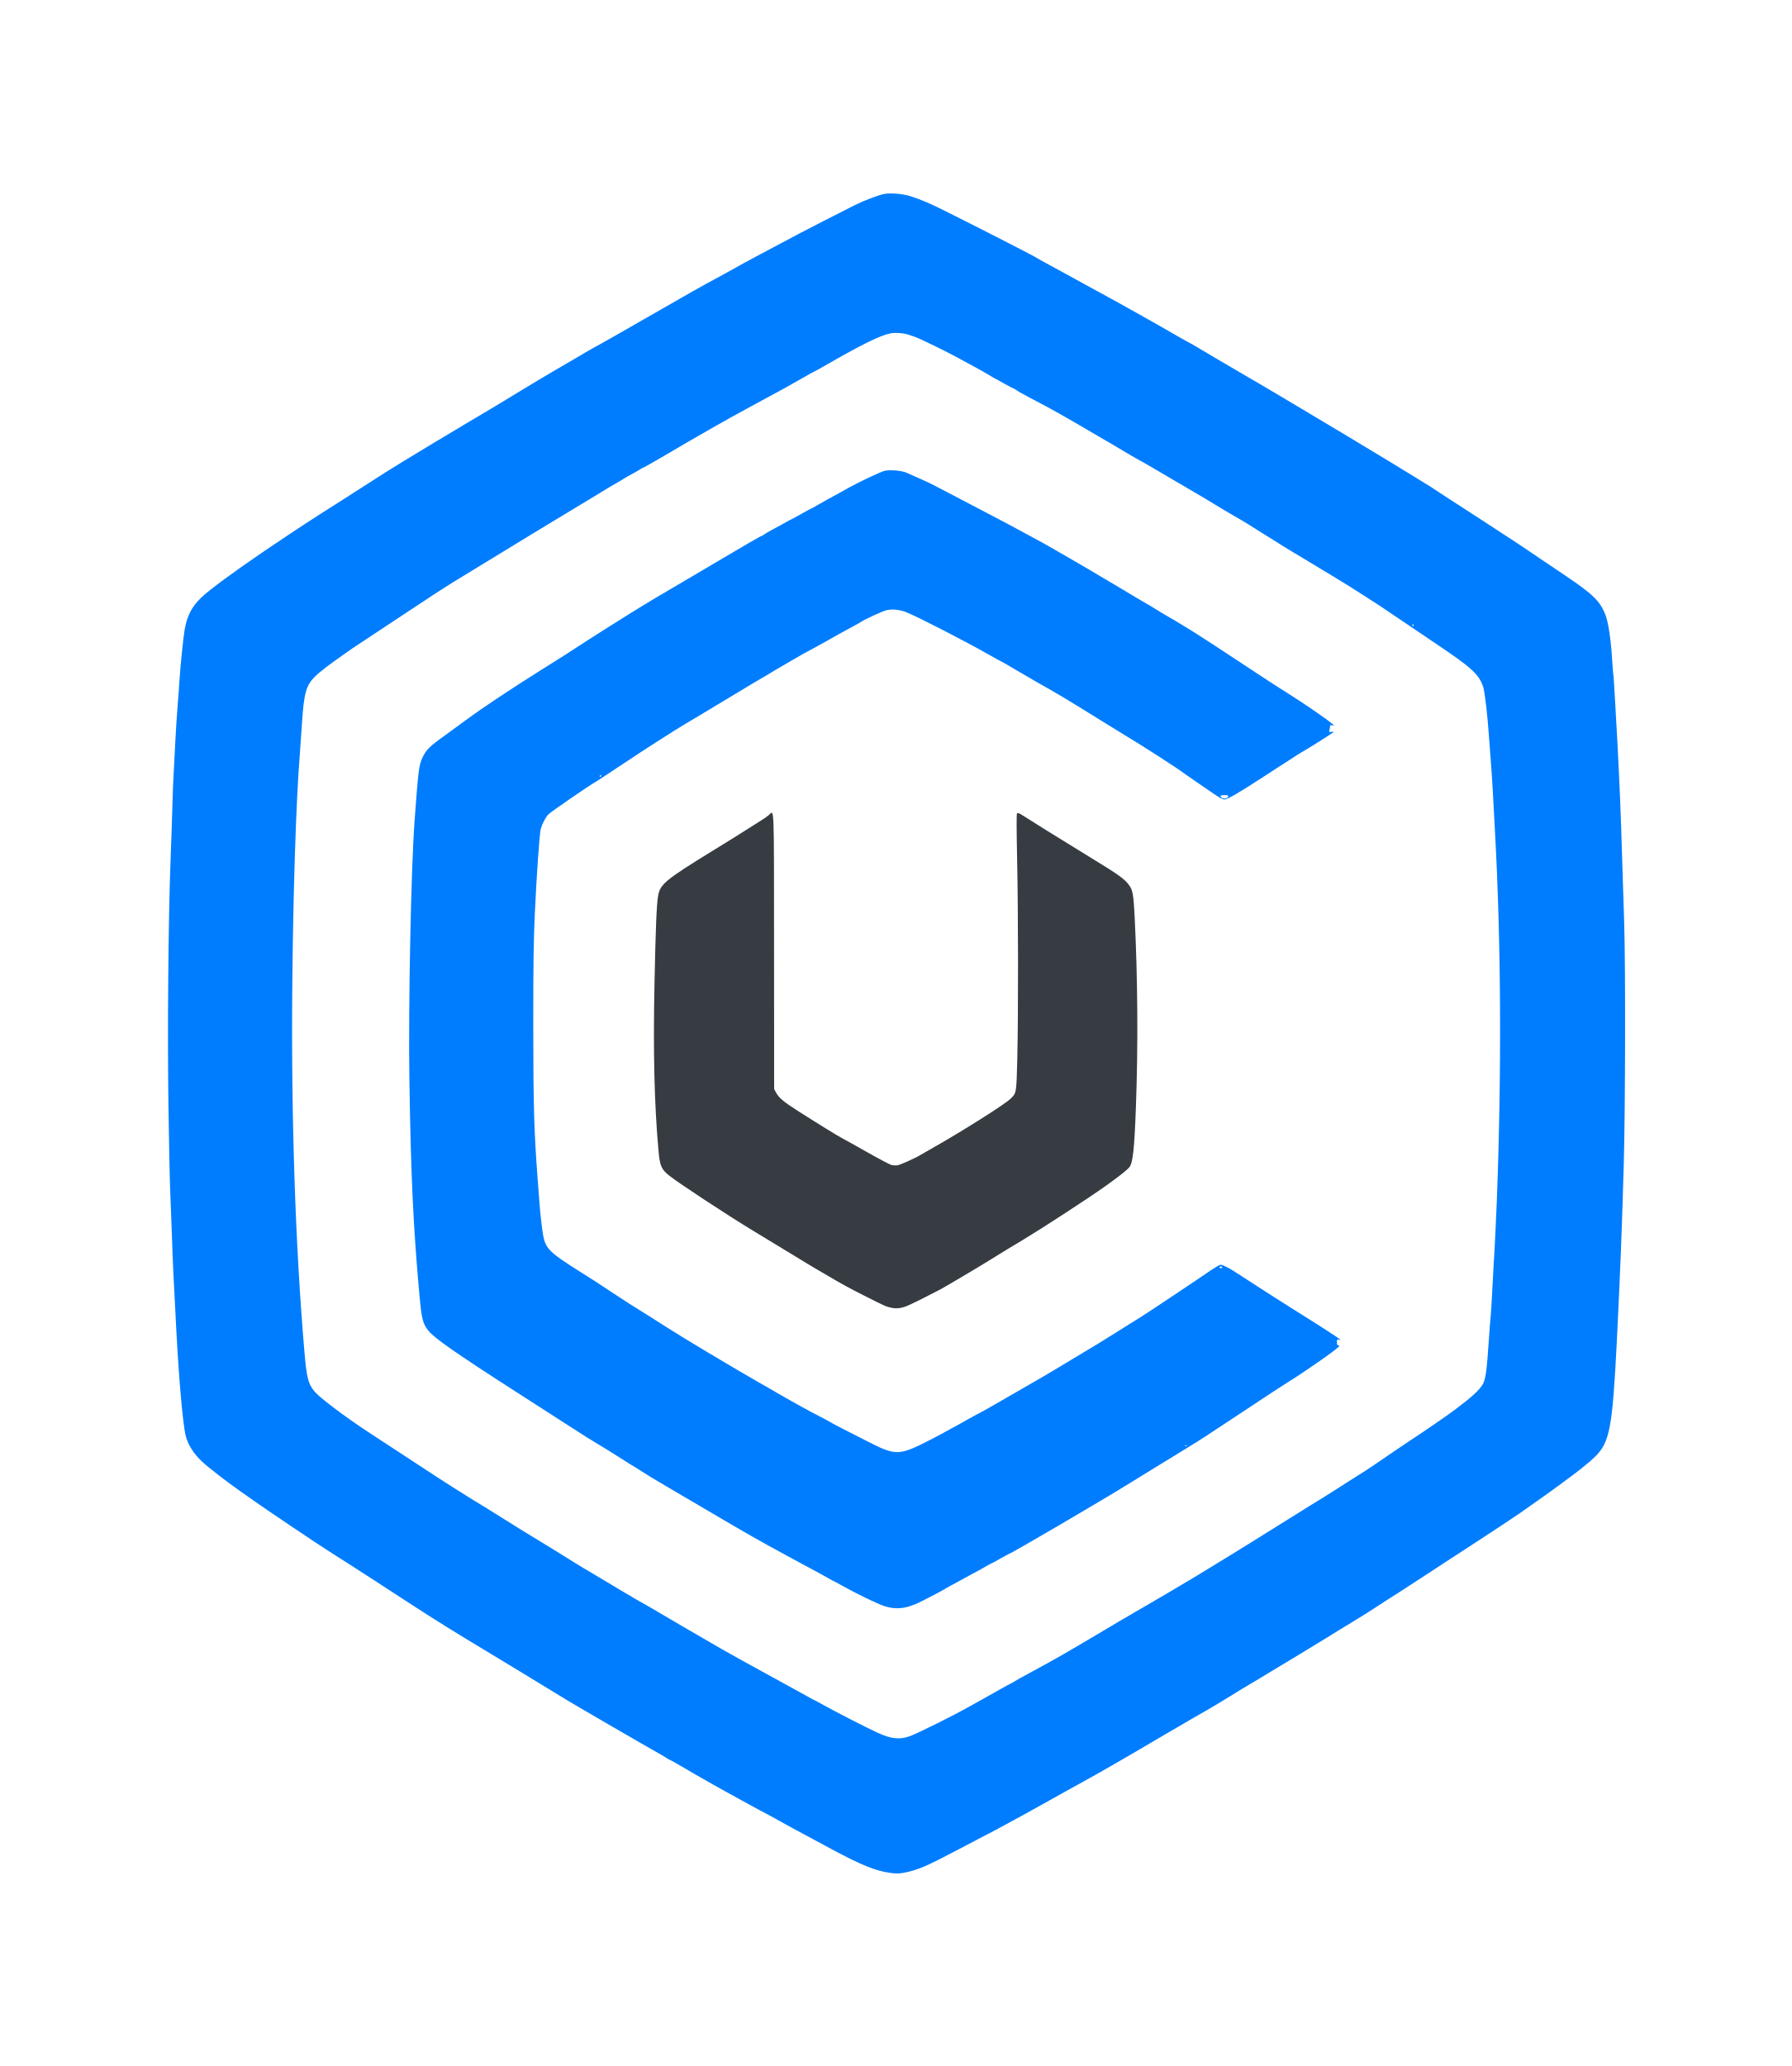
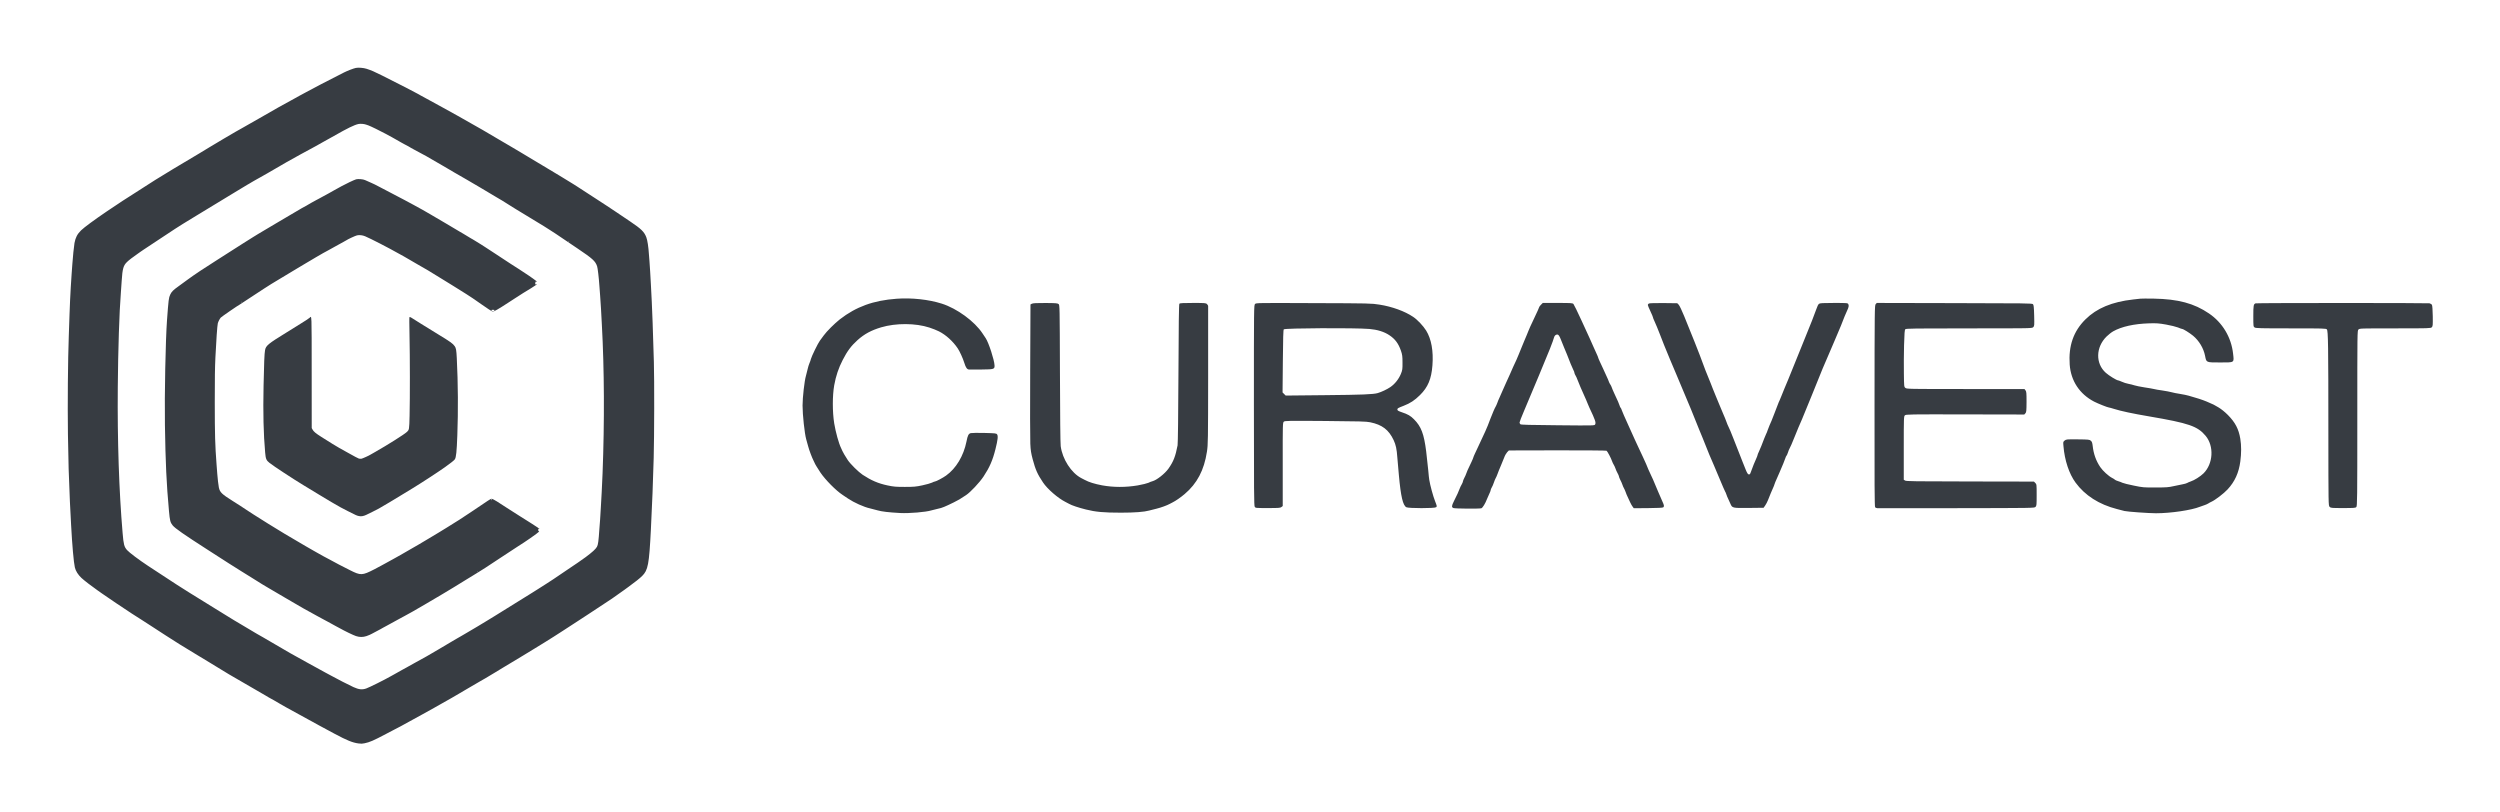
- <svg xmlns="http://www.w3.org/2000/svg" viewBox="0 0 1067.061 1230.040" width="1067.061" height="1230.040">
-   <g transform="translate(16.838,98.327) scale(0.521648)">
+ <svg xmlns="http://www.w3.org/2000/svg" viewBox="0 0 3699.127 1200.000" width="3699.127" height="1200.000">
+   <g transform="translate(17.058,83.307) scale(0.521648)">
    <g id="icon">
      <g transform="translate(0,1968) scale(0.1,-0.1)">
-         <path d="M9765 19350 c-69 -15 -233 -78 -333 -128 -156 -78 -582 -297 -642 -329 -30 -17 -109 -58 -175 -93 -66 -35 -183 -97 -260 -138 -77 -42 -165 -89 -195 -105 -30 -16 -84 -46 -120 -67 -36 -20 -99 -55 -140 -77 -200 -107 -351 -192 -900 -508 -217 -125 -433 -248 -480 -273 -47 -25 -119 -66 -160 -90 -100 -59 -104 -62 -340 -199 -113 -66 -293 -173 -400 -239 -107 -66 -238 -145 -290 -176 -430 -253 -1115 -666 -1250 -753 -19 -12 -75 -49 -125 -80 -49 -32 -128 -82 -175 -112 -47 -30 -129 -83 -182 -117 -357 -225 -529 -338 -898 -587 -348 -236 -635 -447 -727 -536 -107 -105 -158 -203 -187 -358 -16 -91 -49 -414 -61 -600 -3 -55 -12 -179 -20 -275 -8 -96 -19 -269 -25 -385 -6 -115 -14 -280 -19 -365 -6 -85 -13 -265 -16 -400 -3 -135 -13 -414 -21 -620 -25 -662 -36 -1934 -24 -2785 6 -423 15 -862 20 -975 5 -113 14 -347 20 -520 9 -282 17 -462 50 -1075 30 -570 74 -1064 106 -1202 23 -101 91 -209 187 -299 77 -72 295 -240 452 -349 39 -27 99 -69 135 -95 116 -83 696 -474 830 -559 47 -30 115 -74 153 -98 37 -24 100 -64 140 -89 131 -84 171 -110 277 -179 149 -96 246 -159 400 -260 198 -128 188 -122 410 -261 113 -70 304 -187 425 -259 121 -73 303 -183 405 -245 102 -62 245 -149 318 -194 73 -45 183 -112 245 -149 104 -63 887 -517 1030 -597 35 -19 74 -43 87 -52 14 -10 28 -18 32 -18 4 0 58 -30 120 -66 62 -37 142 -84 178 -104 36 -20 112 -64 170 -97 122 -70 620 -343 625 -343 2 0 50 -26 107 -58 57 -32 141 -79 188 -104 47 -25 112 -61 145 -78 33 -18 92 -50 130 -70 39 -21 120 -64 180 -97 347 -186 509 -252 677 -274 80 -10 104 -9 171 5 149 31 245 72 612 266 55 29 156 82 225 118 69 35 154 80 190 99 227 122 460 250 625 343 105 59 246 138 315 175 126 69 329 183 495 280 50 29 143 83 208 121 65 38 133 78 151 89 18 11 111 65 205 120 95 55 184 107 199 116 15 9 44 26 65 38 74 42 108 61 140 80 99 57 174 102 277 166 63 40 158 97 210 128 52 30 167 99 255 153 88 53 239 145 335 202 96 58 238 144 315 192 77 48 205 127 285 175 80 48 197 121 260 163 106 69 166 108 260 167 72 46 221 143 415 270 110 73 249 163 308 201 127 81 587 384 667 440 101 70 311 219 359 254 26 19 82 60 123 90 177 128 307 232 374 298 169 166 199 328 249 1312 41 832 58 1263 80 2040 17 627 20 2213 5 2720 -32 1060 -42 1346 -60 1720 -11 228 -22 447 -25 485 -3 39 -12 198 -20 355 -9 157 -17 292 -20 300 -2 8 -9 94 -15 190 -13 212 -43 408 -75 489 -60 154 -143 235 -460 448 -126 85 -301 202 -387 261 -86 59 -212 143 -280 186 -68 44 -199 129 -293 191 -93 61 -204 133 -245 159 -71 45 -162 104 -289 188 -31 21 -72 47 -91 58 -19 12 -78 47 -130 80 -52 32 -122 75 -155 95 -33 20 -90 55 -128 78 -96 60 -825 497 -1117 670 -74 44 -183 109 -243 144 -59 35 -187 111 -285 167 -194 113 -479 281 -556 327 -27 17 -78 46 -115 65 -36 20 -110 61 -164 93 -117 68 -123 71 -407 231 -124 70 -307 171 -408 226 -101 54 -272 148 -380 208 -108 59 -231 126 -272 148 -41 22 -79 44 -85 48 -24 18 -541 283 -1002 514 -230 115 -296 143 -443 192 -83 27 -235 40 -305 24z m290 -1607 c22 -8 51 -18 65 -22 53 -17 360 -167 495 -241 28 -15 106 -58 175 -95 69 -37 154 -85 189 -107 34 -21 64 -38 66 -38 2 0 47 -25 100 -55 54 -30 101 -55 105 -55 4 0 18 -8 31 -18 13 -11 83 -49 154 -87 246 -128 364 -194 795 -447 80 -47 162 -95 183 -107 21 -12 82 -48 135 -80 53 -32 126 -74 162 -93 36 -19 128 -72 205 -118 77 -45 156 -92 175 -103 19 -11 47 -27 62 -36 14 -9 86 -51 160 -94 73 -42 174 -102 223 -133 50 -31 149 -89 220 -131 72 -41 146 -85 165 -97 19 -13 99 -63 178 -112 78 -49 172 -108 210 -131 37 -24 144 -89 237 -144 238 -143 491 -296 550 -334 28 -18 102 -65 165 -105 63 -40 142 -91 175 -113 81 -55 387 -261 627 -423 422 -284 498 -353 548 -500 17 -49 50 -329 65 -559 3 -49 13 -169 20 -265 8 -96 19 -265 25 -375 5 -110 17 -319 25 -465 69 -1257 76 -2740 20 -4205 -9 -214 -20 -457 -25 -540 -5 -82 -17 -283 -25 -445 -8 -162 -17 -311 -20 -330 -3 -19 -12 -141 -21 -270 -22 -341 -37 -450 -69 -504 -40 -68 -124 -145 -320 -292 -85 -64 -345 -243 -510 -351 -57 -37 -191 -128 -406 -275 -52 -36 -142 -95 -200 -130 -57 -36 -159 -100 -226 -144 -67 -43 -145 -92 -173 -109 -28 -16 -205 -126 -393 -244 -367 -229 -548 -342 -655 -407 -37 -23 -141 -87 -232 -142 -91 -56 -209 -128 -263 -159 -54 -32 -111 -65 -125 -74 -64 -38 -96 -58 -202 -119 -61 -36 -119 -70 -128 -75 -9 -6 -35 -21 -57 -33 -22 -12 -56 -32 -77 -44 -20 -13 -83 -50 -140 -82 -56 -33 -227 -134 -378 -224 -267 -159 -409 -240 -690 -392 -74 -40 -152 -83 -172 -96 -21 -13 -40 -24 -42 -24 -3 0 -67 -35 -143 -78 -76 -43 -169 -96 -208 -117 -38 -21 -88 -48 -110 -61 -178 -102 -602 -313 -695 -346 -115 -40 -207 -30 -360 39 -112 50 -504 251 -642 329 -43 24 -79 44 -82 44 -2 0 -39 20 -82 44 -219 121 -466 257 -524 288 -153 83 -373 205 -470 261 -242 139 -623 362 -768 448 -44 26 -103 60 -162 92 -30 17 -66 38 -80 47 -14 9 -29 19 -35 21 -9 4 -149 87 -200 119 -13 8 -69 42 -126 75 -56 33 -118 70 -138 82 -20 12 -49 30 -66 39 -16 9 -52 31 -80 49 -105 66 -394 245 -495 305 -58 35 -199 122 -315 195 -115 73 -286 179 -380 235 -93 57 -255 160 -360 228 -104 69 -212 139 -240 157 -82 53 -429 280 -585 383 -259 171 -530 375 -593 446 -81 91 -99 158 -126 481 -102 1199 -150 2634 -137 4135 9 1068 43 2139 87 2680 5 69 16 224 24 345 22 339 47 429 149 529 46 47 176 147 306 236 28 19 66 46 85 60 19 14 55 39 82 56 26 17 227 150 446 295 429 285 536 354 667 435 47 28 216 131 375 229 337 207 825 503 1075 653 96 57 191 115 210 127 43 27 134 82 176 106 17 9 42 23 55 31 13 7 31 18 39 24 8 6 45 28 82 48 37 19 86 47 108 61 22 14 42 25 45 25 5 0 96 52 230 130 399 235 749 434 945 539 85 46 202 110 260 141 58 32 137 75 175 95 39 21 127 71 197 111 70 41 130 74 133 74 3 0 83 44 178 99 388 222 583 317 699 341 54 11 160 3 213 -17z m5760 -3313 c3 -5 1 -10 -4 -10 -6 0 -11 5 -11 10 0 6 2 10 4 10 3 0 8 -4 11 -10z M9775 16191 c-54 -15 -311 -137 -415 -196 -51 -30 -91 -52 -230 -127 -30 -17 -85 -48 -122 -69 -36 -22 -69 -39 -71 -39 -3 0 -53 -27 -111 -60 -58 -33 -108 -60 -110 -60 -2 0 -33 -16 -68 -36 -34 -20 -101 -56 -148 -81 -47 -25 -92 -52 -101 -59 -8 -8 -19 -14 -23 -14 -10 0 -207 -114 -486 -280 -80 -48 -255 -151 -390 -230 -306 -179 -427 -251 -510 -303 -36 -22 -94 -58 -130 -80 -71 -44 -155 -97 -210 -132 -19 -12 -59 -37 -89 -56 -30 -19 -103 -65 -163 -104 -214 -140 -327 -212 -553 -353 -343 -215 -677 -438 -848 -565 -84 -62 -199 -146 -256 -187 -156 -111 -202 -157 -240 -240 -42 -90 -48 -143 -91 -725 -41 -573 -72 -2101 -59 -2970 17 -1083 44 -1665 115 -2445 25 -273 37 -320 103 -404 67 -84 320 -260 991 -691 375 -240 471 -302 591 -380 217 -140 266 -171 349 -220 91 -54 158 -96 301 -187 49 -32 91 -58 93 -58 2 0 40 -24 85 -53 102 -65 132 -84 311 -189 80 -47 289 -170 465 -273 467 -275 592 -346 910 -518 61 -33 139 -75 175 -95 36 -19 99 -53 140 -75 41 -22 105 -57 142 -78 36 -22 69 -39 71 -39 3 0 51 -26 108 -58 163 -91 387 -199 469 -227 101 -34 198 -34 297 -1 39 14 80 29 90 35 10 5 38 19 63 31 63 31 233 121 245 130 6 5 37 22 70 40 33 17 78 41 100 54 22 12 81 44 130 71 50 26 120 65 157 86 36 22 69 39 71 39 3 0 49 25 102 55 54 30 99 55 101 55 19 0 1074 618 1359 795 39 24 97 60 130 80 33 20 92 56 130 80 39 24 97 60 130 80 33 20 90 55 128 78 37 23 118 73 180 111 150 92 123 74 617 401 239 159 464 306 500 328 188 115 558 373 590 411 10 13 10 16 -4 16 -12 0 -16 9 -16 36 0 31 3 35 20 29 11 -3 20 -4 20 -2 0 5 -108 77 -210 142 -19 12 -60 38 -90 57 -102 64 -210 133 -273 172 -168 106 -199 126 -362 231 -66 43 -145 94 -175 113 -30 19 -75 48 -99 64 -61 41 -137 78 -159 78 -10 0 -58 -28 -108 -61 -153 -106 -736 -494 -802 -535 -34 -21 -92 -57 -127 -79 -36 -22 -134 -83 -217 -136 -84 -53 -193 -120 -243 -149 -49 -29 -173 -104 -275 -165 -168 -103 -318 -190 -808 -471 -90 -52 -165 -94 -168 -94 -4 0 -226 -123 -254 -140 -8 -6 -24 -14 -35 -19 -11 -5 -45 -23 -75 -41 -30 -18 -125 -68 -210 -112 -345 -177 -386 -178 -690 -24 -246 124 -443 226 -455 236 -5 4 -48 27 -95 51 -105 53 -303 162 -475 261 -71 42 -179 104 -240 138 -336 193 -884 521 -1060 635 -71 46 -244 155 -419 264 -32 20 -119 77 -193 126 -160 107 -199 132 -385 249 -316 199 -368 249 -397 384 -12 59 -37 265 -45 387 -3 44 -13 168 -21 275 -41 542 -49 824 -50 1750 0 717 4 983 18 1280 21 449 53 910 68 965 14 52 51 124 84 163 20 24 495 351 541 372 6 3 116 75 245 161 220 146 368 243 449 294 40 25 81 51 201 128 47 30 184 113 305 184 120 72 314 188 429 258 116 70 235 142 265 158 30 17 66 38 80 47 14 10 97 59 185 110 213 124 212 123 355 200 69 37 149 82 178 99 52 30 101 57 247 136 39 21 75 41 80 45 34 27 261 132 305 141 70 15 155 5 230 -26 153 -64 677 -334 953 -491 71 -41 132 -74 135 -74 2 0 79 -44 171 -99 91 -54 189 -111 218 -127 242 -136 340 -194 726 -434 119 -74 250 -155 289 -178 194 -116 591 -371 668 -430 14 -10 75 -52 135 -94 61 -41 153 -104 206 -141 62 -43 107 -67 124 -67 34 0 162 74 426 246 68 45 157 102 197 128 39 25 105 67 145 93 39 27 80 52 90 58 92 52 365 224 390 245 4 4 -7 5 -24 2 -30 -4 -32 -3 -25 19 4 13 8 32 7 43 0 14 6 17 27 13 26 -5 26 -4 -9 23 -77 63 -331 236 -490 336 -128 80 -278 177 -674 439 -126 83 -252 166 -280 183 -27 18 -81 52 -120 77 -38 24 -97 61 -130 80 -33 20 -78 47 -100 61 -22 13 -47 27 -55 31 -12 6 -160 95 -220 133 -8 5 -55 33 -105 61 -49 29 -214 127 -365 217 -151 91 -358 212 -460 270 -102 58 -201 115 -220 127 -19 12 -134 75 -255 140 -121 65 -242 130 -270 145 -82 44 -250 132 -420 220 -88 46 -212 110 -275 144 -122 65 -156 81 -232 115 -27 12 -67 30 -90 40 -24 11 -65 29 -93 41 -54 25 -194 36 -250 21z m-3235 -3481 c0 -5 -5 -10 -11 -10 -5 0 -7 5 -4 10 3 6 8 10 11 10 2 0 4 -4 4 -10z m7158 -237 c-4 -22 -53 -30 -74 -12 -25 20 -15 29 32 29 38 0 45 -3 42 -17z m-68 -5373 c0 -5 -7 -10 -15 -10 -8 0 -15 5 -15 10 0 6 7 10 15 10 8 0 15 -4 15 -10z m-403 -2036 c-3 -3 -12 -4 -19 -1 -8 3 -5 6 6 6 11 1 17 -2 13 -5z" fill="#007DFE" />
+         <path d="M9765 19350 c-69 -15 -233 -78 -333 -128 -156 -78 -582 -297 -642 -329 -30 -17 -109 -58 -175 -93 -66 -35 -183 -97 -260 -138 -77 -42 -165 -89 -195 -105 -30 -16 -84 -46 -120 -67 -36 -20 -99 -55 -140 -77 -200 -107 -351 -192 -900 -508 -217 -125 -433 -248 -480 -273 -47 -25 -119 -66 -160 -90 -100 -59 -104 -62 -340 -199 -113 -66 -293 -173 -400 -239 -107 -66 -238 -145 -290 -176 -430 -253 -1115 -666 -1250 -753 -19 -12 -75 -49 -125 -80 -49 -32 -128 -82 -175 -112 -47 -30 -129 -83 -182 -117 -357 -225 -529 -338 -898 -587 -348 -236 -635 -447 -727 -536 -107 -105 -158 -203 -187 -358 -16 -91 -49 -414 -61 -600 -3 -55 -12 -179 -20 -275 -8 -96 -19 -269 -25 -385 -6 -115 -14 -280 -19 -365 -6 -85 -13 -265 -16 -400 -3 -135 -13 -414 -21 -620 -25 -662 -36 -1934 -24 -2785 6 -423 15 -862 20 -975 5 -113 14 -347 20 -520 9 -282 17 -462 50 -1075 30 -570 74 -1064 106 -1202 23 -101 91 -209 187 -299 77 -72 295 -240 452 -349 39 -27 99 -69 135 -95 116 -83 696 -474 830 -559 47 -30 115 -74 153 -98 37 -24 100 -64 140 -89 131 -84 171 -110 277 -179 149 -96 246 -159 400 -260 198 -128 188 -122 410 -261 113 -70 304 -187 425 -259 121 -73 303 -183 405 -245 102 -62 245 -149 318 -194 73 -45 183 -112 245 -149 104 -63 887 -517 1030 -597 35 -19 74 -43 87 -52 14 -10 28 -18 32 -18 4 0 58 -30 120 -66 62 -37 142 -84 178 -104 36 -20 112 -64 170 -97 122 -70 620 -343 625 -343 2 0 50 -26 107 -58 57 -32 141 -79 188 -104 47 -25 112 -61 145 -78 33 -18 92 -50 130 -70 39 -21 120 -64 180 -97 347 -186 509 -252 677 -274 80 -10 104 -9 171 5 149 31 245 72 612 266 55 29 156 82 225 118 69 35 154 80 190 99 227 122 460 250 625 343 105 59 246 138 315 175 126 69 329 183 495 280 50 29 143 83 208 121 65 38 133 78 151 89 18 11 111 65 205 120 95 55 184 107 199 116 15 9 44 26 65 38 74 42 108 61 140 80 99 57 174 102 277 166 63 40 158 97 210 128 52 30 167 99 255 153 88 53 239 145 335 202 96 58 238 144 315 192 77 48 205 127 285 175 80 48 197 121 260 163 106 69 166 108 260 167 72 46 221 143 415 270 110 73 249 163 308 201 127 81 587 384 667 440 101 70 311 219 359 254 26 19 82 60 123 90 177 128 307 232 374 298 169 166 199 328 249 1312 41 832 58 1263 80 2040 17 627 20 2213 5 2720 -32 1060 -42 1346 -60 1720 -11 228 -22 447 -25 485 -3 39 -12 198 -20 355 -9 157 -17 292 -20 300 -2 8 -9 94 -15 190 -13 212 -43 408 -75 489 -60 154 -143 235 -460 448 -126 85 -301 202 -387 261 -86 59 -212 143 -280 186 -68 44 -199 129 -293 191 -93 61 -204 133 -245 159 -71 45 -162 104 -289 188 -31 21 -72 47 -91 58 -19 12 -78 47 -130 80 -52 32 -122 75 -155 95 -33 20 -90 55 -128 78 -96 60 -825 497 -1117 670 -74 44 -183 109 -243 144 -59 35 -187 111 -285 167 -194 113 -479 281 -556 327 -27 17 -78 46 -115 65 -36 20 -110 61 -164 93 -117 68 -123 71 -407 231 -124 70 -307 171 -408 226 -101 54 -272 148 -380 208 -108 59 -231 126 -272 148 -41 22 -79 44 -85 48 -24 18 -541 283 -1002 514 -230 115 -296 143 -443 192 -83 27 -235 40 -305 24z m290 -1607 c22 -8 51 -18 65 -22 53 -17 360 -167 495 -241 28 -15 106 -58 175 -95 69 -37 154 -85 189 -107 34 -21 64 -38 66 -38 2 0 47 -25 100 -55 54 -30 101 -55 105 -55 4 0 18 -8 31 -18 13 -11 83 -49 154 -87 246 -128 364 -194 795 -447 80 -47 162 -95 183 -107 21 -12 82 -48 135 -80 53 -32 126 -74 162 -93 36 -19 128 -72 205 -118 77 -45 156 -92 175 -103 19 -11 47 -27 62 -36 14 -9 86 -51 160 -94 73 -42 174 -102 223 -133 50 -31 149 -89 220 -131 72 -41 146 -85 165 -97 19 -13 99 -63 178 -112 78 -49 172 -108 210 -131 37 -24 144 -89 237 -144 238 -143 491 -296 550 -334 28 -18 102 -65 165 -105 63 -40 142 -91 175 -113 81 -55 387 -261 627 -423 422 -284 498 -353 548 -500 17 -49 50 -329 65 -559 3 -49 13 -169 20 -265 8 -96 19 -265 25 -375 5 -110 17 -319 25 -465 69 -1257 76 -2740 20 -4205 -9 -214 -20 -457 -25 -540 -5 -82 -17 -283 -25 -445 -8 -162 -17 -311 -20 -330 -3 -19 -12 -141 -21 -270 -22 -341 -37 -450 -69 -504 -40 -68 -124 -145 -320 -292 -85 -64 -345 -243 -510 -351 -57 -37 -191 -128 -406 -275 -52 -36 -142 -95 -200 -130 -57 -36 -159 -100 -226 -144 -67 -43 -145 -92 -173 -109 -28 -16 -205 -126 -393 -244 -367 -229 -548 -342 -655 -407 -37 -23 -141 -87 -232 -142 -91 -56 -209 -128 -263 -159 -54 -32 -111 -65 -125 -74 -64 -38 -96 -58 -202 -119 -61 -36 -119 -70 -128 -75 -9 -6 -35 -21 -57 -33 -22 -12 -56 -32 -77 -44 -20 -13 -83 -50 -140 -82 -56 -33 -227 -134 -378 -224 -267 -159 -409 -240 -690 -392 -74 -40 -152 -83 -172 -96 -21 -13 -40 -24 -42 -24 -3 0 -67 -35 -143 -78 -76 -43 -169 -96 -208 -117 -38 -21 -88 -48 -110 -61 -178 -102 -602 -313 -695 -346 -115 -40 -207 -30 -360 39 -112 50 -504 251 -642 329 -43 24 -79 44 -82 44 -2 0 -39 20 -82 44 -219 121 -466 257 -524 288 -153 83 -373 205 -470 261 -242 139 -623 362 -768 448 -44 26 -103 60 -162 92 -30 17 -66 38 -80 47 -14 9 -29 19 -35 21 -9 4 -149 87 -200 119 -13 8 -69 42 -126 75 -56 33 -118 70 -138 82 -20 12 -49 30 -66 39 -16 9 -52 31 -80 49 -105 66 -394 245 -495 305 -58 35 -199 122 -315 195 -115 73 -286 179 -380 235 -93 57 -255 160 -360 228 -104 69 -212 139 -240 157 -82 53 -429 280 -585 383 -259 171 -530 375 -593 446 -81 91 -99 158 -126 481 -102 1199 -150 2634 -137 4135 9 1068 43 2139 87 2680 5 69 16 224 24 345 22 339 47 429 149 529 46 47 176 147 306 236 28 19 66 46 85 60 19 14 55 39 82 56 26 17 227 150 446 295 429 285 536 354 667 435 47 28 216 131 375 229 337 207 825 503 1075 653 96 57 191 115 210 127 43 27 134 82 176 106 17 9 42 23 55 31 13 7 31 18 39 24 8 6 45 28 82 48 37 19 86 47 108 61 22 14 42 25 45 25 5 0 96 52 230 130 399 235 749 434 945 539 85 46 202 110 260 141 58 32 137 75 175 95 39 21 127 71 197 111 70 41 130 74 133 74 3 0 83 44 178 99 388 222 583 317 699 341 54 11 160 3 213 -17z m5760 -3313 c3 -5 1 -10 -4 -10 -6 0 -11 5 -11 10 0 6 2 10 4 10 3 0 8 -4 11 -10z M9775 16191 c-54 -15 -311 -137 -415 -196 -51 -30 -91 -52 -230 -127 -30 -17 -85 -48 -122 -69 -36 -22 -69 -39 -71 -39 -3 0 -53 -27 -111 -60 -58 -33 -108 -60 -110 -60 -2 0 -33 -16 -68 -36 -34 -20 -101 -56 -148 -81 -47 -25 -92 -52 -101 -59 -8 -8 -19 -14 -23 -14 -10 0 -207 -114 -486 -280 -80 -48 -255 -151 -390 -230 -306 -179 -427 -251 -510 -303 -36 -22 -94 -58 -130 -80 -71 -44 -155 -97 -210 -132 -19 -12 -59 -37 -89 -56 -30 -19 -103 -65 -163 -104 -214 -140 -327 -212 -553 -353 -343 -215 -677 -438 -848 -565 -84 -62 -199 -146 -256 -187 -156 -111 -202 -157 -240 -240 -42 -90 -48 -143 -91 -725 -41 -573 -72 -2101 -59 -2970 17 -1083 44 -1665 115 -2445 25 -273 37 -320 103 -404 67 -84 320 -260 991 -691 375 -240 471 -302 591 -380 217 -140 266 -171 349 -220 91 -54 158 -96 301 -187 49 -32 91 -58 93 -58 2 0 40 -24 85 -53 102 -65 132 -84 311 -189 80 -47 289 -170 465 -273 467 -275 592 -346 910 -518 61 -33 139 -75 175 -95 36 -19 99 -53 140 -75 41 -22 105 -57 142 -78 36 -22 69 -39 71 -39 3 0 51 -26 108 -58 163 -91 387 -199 469 -227 101 -34 198 -34 297 -1 39 14 80 29 90 35 10 5 38 19 63 31 63 31 233 121 245 130 6 5 37 22 70 40 33 17 78 41 100 54 22 12 81 44 130 71 50 26 120 65 157 86 36 22 69 39 71 39 3 0 49 25 102 55 54 30 99 55 101 55 19 0 1074 618 1359 795 39 24 97 60 130 80 33 20 92 56 130 80 39 24 97 60 130 80 33 20 90 55 128 78 37 23 118 73 180 111 150 92 123 74 617 401 239 159 464 306 500 328 188 115 558 373 590 411 10 13 10 16 -4 16 -12 0 -16 9 -16 36 0 31 3 35 20 29 11 -3 20 -4 20 -2 0 5 -108 77 -210 142 -19 12 -60 38 -90 57 -102 64 -210 133 -273 172 -168 106 -199 126 -362 231 -66 43 -145 94 -175 113 -30 19 -75 48 -99 64 -61 41 -137 78 -159 78 -10 0 -58 -28 -108 -61 -153 -106 -736 -494 -802 -535 -34 -21 -92 -57 -127 -79 -36 -22 -134 -83 -217 -136 -84 -53 -193 -120 -243 -149 -49 -29 -173 -104 -275 -165 -168 -103 -318 -190 -808 -471 -90 -52 -165 -94 -168 -94 -4 0 -226 -123 -254 -140 -8 -6 -24 -14 -35 -19 -11 -5 -45 -23 -75 -41 -30 -18 -125 -68 -210 -112 -345 -177 -386 -178 -690 -24 -246 124 -443 226 -455 236 -5 4 -48 27 -95 51 -105 53 -303 162 -475 261 -71 42 -179 104 -240 138 -336 193 -884 521 -1060 635 -71 46 -244 155 -419 264 -32 20 -119 77 -193 126 -160 107 -199 132 -385 249 -316 199 -368 249 -397 384 -12 59 -37 265 -45 387 -3 44 -13 168 -21 275 -41 542 -49 824 -50 1750 0 717 4 983 18 1280 21 449 53 910 68 965 14 52 51 124 84 163 20 24 495 351 541 372 6 3 116 75 245 161 220 146 368 243 449 294 40 25 81 51 201 128 47 30 184 113 305 184 120 72 314 188 429 258 116 70 235 142 265 158 30 17 66 38 80 47 14 10 97 59 185 110 213 124 212 123 355 200 69 37 149 82 178 99 52 30 101 57 247 136 39 21 75 41 80 45 34 27 261 132 305 141 70 15 155 5 230 -26 153 -64 677 -334 953 -491 71 -41 132 -74 135 -74 2 0 79 -44 171 -99 91 -54 189 -111 218 -127 242 -136 340 -194 726 -434 119 -74 250 -155 289 -178 194 -116 591 -371 668 -430 14 -10 75 -52 135 -94 61 -41 153 -104 206 -141 62 -43 107 -67 124 -67 34 0 162 74 426 246 68 45 157 102 197 128 39 25 105 67 145 93 39 27 80 52 90 58 92 52 365 224 390 245 4 4 -7 5 -24 2 -30 -4 -32 -3 -25 19 4 13 8 32 7 43 0 14 6 17 27 13 26 -5 26 -4 -9 23 -77 63 -331 236 -490 336 -128 80 -278 177 -674 439 -126 83 -252 166 -280 183 -27 18 -81 52 -120 77 -38 24 -97 61 -130 80 -33 20 -78 47 -100 61 -22 13 -47 27 -55 31 -12 6 -160 95 -220 133 -8 5 -55 33 -105 61 -49 29 -214 127 -365 217 -151 91 -358 212 -460 270 -102 58 -201 115 -220 127 -19 12 -134 75 -255 140 -121 65 -242 130 -270 145 -82 44 -250 132 -420 220 -88 46 -212 110 -275 144 -122 65 -156 81 -232 115 -27 12 -67 30 -90 40 -24 11 -65 29 -93 41 -54 25 -194 36 -250 21z m-3235 -3481 c0 -5 -5 -10 -11 -10 -5 0 -7 5 -4 10 3 6 8 10 11 10 2 0 4 -4 4 -10z m7158 -237 c-4 -22 -53 -30 -74 -12 -25 20 -15 29 32 29 38 0 45 -3 42 -17z m-68 -5373 c0 -5 -7 -10 -15 -10 -8 0 -15 5 -15 10 0 6 7 10 15 10 8 0 15 -4 15 -10z m-403 -2036 c-3 -3 -12 -4 -19 -1 -8 3 -5 6 6 6 11 1 17 -2 13 -5z" fill="#373C42" />
      </g>
      <g transform="translate(0,1968) scale(0.1,-0.1)">
        <path d="M8454 12262 c-17 -15 -60 -45 -95 -66 -35 -22 -100 -63 -144 -91 -135 -86 -203 -128 -400 -249 -537 -330 -601 -382 -624 -512 -18 -97 -29 -368 -42 -1008 -16 -777 -2 -1370 45 -1896 16 -183 32 -220 125 -294 109 -87 670 -455 956 -628 94 -56 285 -172 425 -258 140 -86 284 -173 320 -193 36 -21 83 -48 105 -61 164 -97 244 -141 415 -227 251 -127 247 -125 314 -140 64 -14 126 -4 206 33 72 33 277 136 359 180 77 42 521 306 624 372 31 20 177 109 324 197 224 135 737 469 928 605 168 120 256 190 279 222 37 55 54 211 71 682 26 694 21 1470 -15 2185 -12 236 -22 290 -59 342 -56 78 -111 117 -456 328 -448 275 -608 375 -771 479 -31 20 -49 25 -56 18 -7 -7 -6 -173 1 -529 13 -609 14 -1744 2 -2264 -10 -405 -9 -399 -79 -466 -71 -67 -549 -369 -892 -563 -69 -39 -132 -75 -140 -80 -47 -30 -221 -108 -253 -114 -20 -4 -54 -2 -74 3 -21 6 -146 72 -278 147 -132 75 -258 145 -280 156 -47 24 -287 172 -505 311 -169 108 -220 151 -253 212 l-22 40 -1 1575 c-1 1729 4 1609 -60 1552z" fill="#373C42" />
      </g>
    </g>
  </g>
+   <g transform="translate(1154.161,306.348) scale(0.854883)">
+     <g id="text" transform="translate(0,558) scale(0.1,-0.1)">
+       <path d="M2020 3993 c-404 -29 -702 -138 -985 -357 -89 -70 -226 -206 -278 -278 -25 -34 -56 -75 -67 -91 -31 -39 -146 -276 -155 -316 -4 -18 -15 -52 -26 -75 -10 -24 -24 -67 -30 -97 -6 -30 -20 -83 -30 -119 -26 -85 -59 -376 -59 -515 0 -161 35 -483 63 -584 14 -47 29 -104 35 -126 17 -65 67 -197 90 -240 12 -22 22 -43 22 -46 0 -8 55 -98 99 -164 86 -127 269 -312 382 -386 20 -13 63 -42 95 -64 104 -70 276 -148 383 -171 35 -8 94 -23 130 -34 71 -21 192 -35 391 -46 158 -8 447 16 541 46 37 11 91 24 120 30 57 10 118 35 264 107 85 42 109 56 215 127 76 50 232 216 302 321 104 157 159 282 207 475 40 160 48 228 28 255 -14 19 -30 20 -219 25 -112 3 -218 1 -236 -3 -39 -10 -54 -38 -75 -147 -50 -247 -179 -464 -353 -588 -51 -37 -173 -102 -191 -102 -8 0 -32 -9 -53 -20 -22 -11 -97 -32 -167 -47 -111 -24 -151 -27 -303 -27 -152 0 -192 3 -300 26 -161 34 -283 87 -430 184 -72 48 -211 185 -257 254 -39 59 -93 150 -93 157 0 3 -11 27 -24 53 -39 78 -93 274 -118 425 -32 202 -32 478 0 660 29 161 75 298 147 438 79 154 146 244 257 344 118 106 238 170 408 221 257 76 597 74 835 -4 55 -18 130 -47 166 -66 119 -60 241 -170 324 -293 34 -49 91 -175 114 -250 27 -88 48 -116 87 -118 16 0 113 0 215 1 214 2 224 6 222 71 -4 95 -101 393 -153 471 -9 14 -33 50 -54 81 -138 211 -444 434 -706 517 -228 72 -520 104 -780 85z M23545 3994 c-16 -2 -73 -9 -125 -14 -365 -41 -631 -151 -826 -345 -207 -205 -295 -459 -272 -782 20 -281 171 -510 423 -641 66 -34 237 -102 257 -102 7 0 47 -11 88 -24 116 -37 320 -81 610 -130 685 -117 835 -169 974 -335 150 -179 132 -486 -37 -652 -54 -53 -161 -120 -222 -139 -22 -7 -49 -19 -60 -26 -11 -7 -49 -18 -85 -24 -36 -6 -105 -20 -155 -32 -77 -18 -121 -22 -305 -22 -206 -1 -222 0 -380 33 -91 18 -178 40 -194 48 -16 8 -50 21 -77 29 -26 8 -51 19 -54 24 -4 6 -25 20 -48 31 -62 31 -162 123 -206 188 -73 108 -116 228 -131 366 -7 56 -13 74 -33 91 -23 19 -37 21 -224 23 -192 2 -201 1 -228 -20 -27 -22 -28 -24 -21 -97 20 -246 98 -480 209 -631 163 -223 408 -379 716 -458 53 -14 112 -29 131 -34 47 -12 421 -39 545 -39 256 0 614 53 760 112 28 11 66 24 85 30 19 6 46 18 60 27 14 9 38 23 55 30 62 27 215 143 279 213 125 134 195 288 221 484 19 146 19 274 0 393 -28 169 -87 282 -215 412 -53 53 -115 103 -164 132 -43 26 -80 47 -83 47 -2 0 -30 12 -61 27 -72 34 -167 69 -257 94 -38 11 -90 26 -115 34 -25 8 -90 21 -145 30 -55 8 -123 22 -151 30 -28 8 -99 21 -158 30 -60 8 -125 19 -145 25 -21 5 -96 19 -167 29 -71 11 -148 27 -172 35 -23 8 -70 20 -103 26 -34 6 -85 22 -114 36 -30 13 -59 24 -65 24 -24 0 -159 82 -213 131 -181 161 -175 443 13 628 33 32 84 73 115 90 145 82 363 130 620 138 129 4 170 1 295 -21 80 -14 172 -37 205 -50 33 -14 66 -26 73 -26 21 0 130 -69 190 -118 104 -87 181 -216 207 -347 23 -118 16 -115 260 -115 255 0 243 -8 225 151 -31 285 -183 538 -417 697 -259 176 -533 249 -958 257 -110 2 -213 1 -230 -1z M4360 3907 l-25 -13 -5 -1134 c-3 -624 -2 -1198 2 -1275 5 -114 13 -164 41 -270 49 -183 83 -259 179 -402 75 -113 260 -273 388 -337 25 -12 54 -27 65 -34 45 -26 161 -65 290 -97 166 -42 309 -55 605 -55 238 0 405 13 490 37 30 8 89 24 130 33 71 17 181 57 225 82 11 7 34 18 50 26 51 25 137 84 208 144 216 183 337 413 386 733 19 124 20 182 21 1320 0 655 1 1196 0 1203 0 6 -9 21 -20 32 -19 19 -33 20 -244 20 -170 0 -226 -3 -234 -13 -8 -9 -13 -381 -16 -1207 -3 -708 -9 -1215 -15 -1245 -37 -193 -72 -281 -158 -403 -63 -88 -205 -200 -278 -218 -17 -4 -48 -16 -69 -27 -22 -10 -105 -31 -185 -45 -206 -35 -419 -35 -616 1 -131 25 -229 55 -300 94 -16 9 -43 23 -60 31 -174 90 -328 330 -357 554 -6 52 -11 522 -13 1263 -4 1175 -4 1180 -24 1196 -18 15 -51 17 -228 18 -150 1 -215 -3 -233 -12z M8222 3902 c-20 -20 -20 -44 -20 -1754 0 -1471 2 -1736 14 -1755 14 -23 17 -23 228 -23 189 0 216 2 235 18 l22 17 0 721 c-1 701 0 722 19 739 18 16 62 17 717 12 592 -5 710 -8 777 -22 209 -43 322 -130 407 -310 38 -83 53 -150 64 -305 4 -47 15 -180 26 -297 34 -376 70 -527 130 -559 40 -20 486 -21 514 0 18 13 17 17 -18 107 -33 84 -85 273 -100 369 -4 19 -11 91 -17 160 -6 69 -22 217 -36 330 -38 304 -87 432 -211 556 -60 61 -105 87 -213 123 -58 20 -75 30 -75 45 0 22 6 26 109 66 114 44 190 94 282 185 138 136 198 278 216 514 19 249 -18 455 -108 602 -52 83 -152 190 -227 239 -144 97 -364 177 -582 211 -137 22 -163 23 -1137 26 -980 4 -997 4 -1016 -15z m1978 -432 c139 -12 256 -48 346 -108 101 -67 157 -143 201 -269 23 -68 27 -95 27 -203 1 -116 -1 -131 -28 -198 -37 -90 -104 -175 -183 -229 -58 -39 -152 -84 -218 -103 -75 -22 -268 -30 -906 -36 l-687 -7 -27 27 -27 27 5 540 c3 396 8 544 16 552 22 22 1224 28 1481 7z M13171 3889 c-17 -17 -31 -35 -31 -41 0 -6 -40 -95 -89 -197 -49 -102 -92 -197 -96 -211 -4 -14 -19 -49 -32 -79 -14 -30 -31 -70 -38 -90 -8 -20 -30 -74 -50 -121 -20 -47 -43 -103 -51 -125 -8 -22 -25 -62 -38 -90 -41 -86 -73 -157 -115 -255 -23 -52 -52 -117 -66 -145 -13 -27 -40 -88 -60 -135 -20 -47 -44 -103 -55 -125 -11 -22 -27 -60 -35 -85 -9 -24 -22 -54 -29 -65 -14 -21 -53 -111 -91 -210 -12 -33 -32 -85 -44 -115 -12 -30 -32 -77 -45 -105 -42 -87 -98 -208 -121 -260 -13 -27 -37 -79 -54 -115 -17 -36 -31 -69 -31 -74 0 -5 -14 -39 -31 -75 -64 -133 -88 -187 -94 -210 -4 -14 -18 -45 -31 -69 -13 -25 -24 -52 -24 -61 0 -9 -10 -32 -21 -51 -12 -19 -28 -53 -36 -75 -15 -43 -46 -112 -99 -216 -41 -81 -43 -106 -8 -119 27 -11 444 -14 482 -4 23 7 70 84 100 164 7 19 24 57 37 84 14 28 25 57 25 65 0 9 8 30 18 46 11 17 27 55 37 85 10 30 24 64 31 76 8 11 22 45 33 75 10 29 35 92 56 139 20 47 47 112 59 144 11 33 35 74 51 92 l30 31 840 2 c462 0 845 -2 851 -7 15 -10 78 -129 94 -178 7 -21 21 -50 30 -64 9 -14 23 -43 30 -65 7 -22 23 -58 36 -81 13 -22 24 -48 24 -56 0 -8 11 -35 23 -59 13 -24 30 -62 37 -84 7 -22 19 -49 26 -60 7 -11 20 -41 29 -65 8 -25 24 -63 35 -85 10 -22 30 -65 44 -95 14 -30 34 -66 45 -79 l18 -24 249 2 c157 1 253 6 261 13 19 15 16 36 -13 98 -14 30 -49 109 -76 175 -91 218 -106 252 -117 271 -14 26 -91 200 -91 208 0 3 -25 59 -56 123 -31 65 -67 143 -81 173 -13 30 -39 87 -58 125 -42 89 -72 157 -124 275 -23 52 -53 118 -65 145 -13 28 -29 67 -36 87 -6 21 -15 40 -20 43 -5 3 -14 22 -20 43 -12 36 -22 60 -93 212 -19 41 -38 86 -42 100 -4 14 -15 36 -25 50 -10 14 -21 36 -25 50 -4 14 -23 59 -43 100 -19 41 -45 98 -57 125 -13 28 -37 80 -54 116 -17 36 -31 70 -31 75 0 5 -11 31 -24 59 -14 27 -41 88 -61 135 -20 47 -47 108 -60 135 -13 28 -78 169 -144 314 -67 146 -129 273 -138 283 -15 16 -38 18 -274 18 l-257 0 -31 -31z m341 -595 c14 -38 41 -103 58 -144 32 -73 67 -161 115 -285 13 -33 33 -78 44 -100 12 -21 21 -46 21 -55 0 -8 8 -29 19 -46 10 -17 22 -41 26 -55 9 -30 99 -241 157 -366 15 -34 28 -65 28 -68 0 -4 13 -34 29 -68 101 -213 117 -258 99 -290 -10 -20 -21 -20 -645 -14 -475 4 -637 8 -648 17 -8 7 -15 21 -15 31 0 10 34 98 76 196 173 408 376 895 450 1080 35 89 67 176 70 193 8 38 39 61 68 51 14 -6 30 -31 48 -77z M15038 3910 c-10 -6 -18 -17 -18 -25 0 -8 20 -57 45 -109 25 -53 45 -101 45 -108 0 -6 9 -30 20 -52 23 -49 74 -172 100 -241 37 -99 94 -242 175 -435 12 -30 62 -147 110 -260 94 -221 164 -387 252 -600 52 -127 67 -164 141 -350 16 -41 44 -109 62 -150 17 -41 38 -93 46 -115 25 -67 107 -267 150 -360 12 -27 31 -72 42 -100 11 -27 37 -88 57 -135 20 -47 48 -111 61 -144 13 -32 27 -63 32 -70 5 -6 15 -29 22 -51 7 -22 21 -56 31 -75 10 -19 27 -56 37 -82 34 -79 33 -79 323 -76 l253 3 28 40 c15 22 37 63 47 90 29 76 71 175 92 221 10 22 19 44 19 49 0 8 16 45 91 215 48 109 86 203 99 242 6 21 15 40 20 43 5 3 16 29 26 58 9 28 20 57 25 63 9 11 50 106 99 229 39 99 72 176 120 285 23 52 99 239 170 415 156 392 227 561 330 795 23 52 50 115 60 140 10 25 35 83 55 130 37 84 75 177 120 295 13 33 33 78 44 101 28 58 34 89 21 113 -10 20 -17 21 -248 21 -195 0 -241 -3 -259 -15 -13 -9 -32 -47 -48 -97 -24 -73 -91 -242 -240 -608 -103 -254 -220 -541 -245 -605 -15 -38 -44 -108 -65 -155 -20 -47 -45 -108 -55 -136 -10 -28 -23 -59 -29 -70 -6 -10 -22 -48 -35 -84 -13 -36 -37 -99 -54 -140 -17 -41 -40 -100 -51 -130 -12 -30 -27 -66 -35 -80 -7 -14 -21 -50 -31 -80 -10 -30 -21 -60 -26 -65 -4 -6 -19 -41 -33 -78 -14 -37 -37 -96 -51 -132 -14 -36 -34 -83 -45 -105 -11 -21 -20 -45 -20 -51 0 -7 -13 -40 -28 -73 -25 -53 -47 -109 -95 -239 -7 -20 -16 -27 -30 -25 -15 2 -29 24 -53 83 -17 44 -42 105 -54 135 -12 30 -33 82 -45 115 -13 33 -37 96 -55 140 -18 44 -43 107 -55 140 -43 111 -76 190 -91 217 -8 15 -23 51 -33 80 -10 29 -35 91 -56 138 -20 47 -50 117 -65 155 -15 39 -42 104 -60 145 -18 41 -42 102 -55 135 -12 33 -29 76 -37 95 -45 103 -132 328 -190 490 -19 54 -129 328 -268 670 -39 97 -82 186 -96 200 l-24 25 -238 3 c-153 1 -243 -2 -254 -8z M18964 3899 c-18 -20 -19 -73 -20 -1759 -2 -1343 1 -1742 10 -1755 6 -9 25 -17 41 -18 17 0 634 0 1373 1 1327 2 1342 2 1362 22 19 19 20 33 20 205 0 182 0 186 -24 210 l-23 23 -1104 2 c-958 1 -1107 3 -1126 16 l-23 14 0 549 c0 533 1 548 20 566 19 17 72 18 1043 16 l1023 -2 19 21 c17 19 19 38 20 197 0 156 -2 179 -18 200 l-18 23 -1019 0 c-987 0 -1019 1 -1041 19 -24 19 -24 22 -27 248 -2 125 -1 346 3 491 6 210 10 266 22 277 12 13 163 15 1104 15 1088 0 1089 0 1110 21 20 20 20 28 16 201 -4 149 -8 183 -21 197 -15 15 -135 16 -1360 18 l-1343 3 -19 -21z M25540 3913 c-36 -13 -40 -34 -40 -219 0 -178 1 -183 22 -198 20 -14 96 -16 629 -16 567 0 607 -1 622 -18 22 -24 26 -251 26 -1788 1 -1254 1 -1260 21 -1282 20 -21 28 -22 234 -22 194 0 214 2 229 18 16 17 17 138 17 1535 0 1504 0 1517 20 1537 20 20 33 20 635 20 592 0 616 1 634 19 18 18 19 34 17 193 -2 106 -7 181 -14 194 -6 12 -26 24 -43 28 -38 7 -2988 7 -3009 -1z" fill="#373C42" />
+     </g>
+   </g>
</svg>
